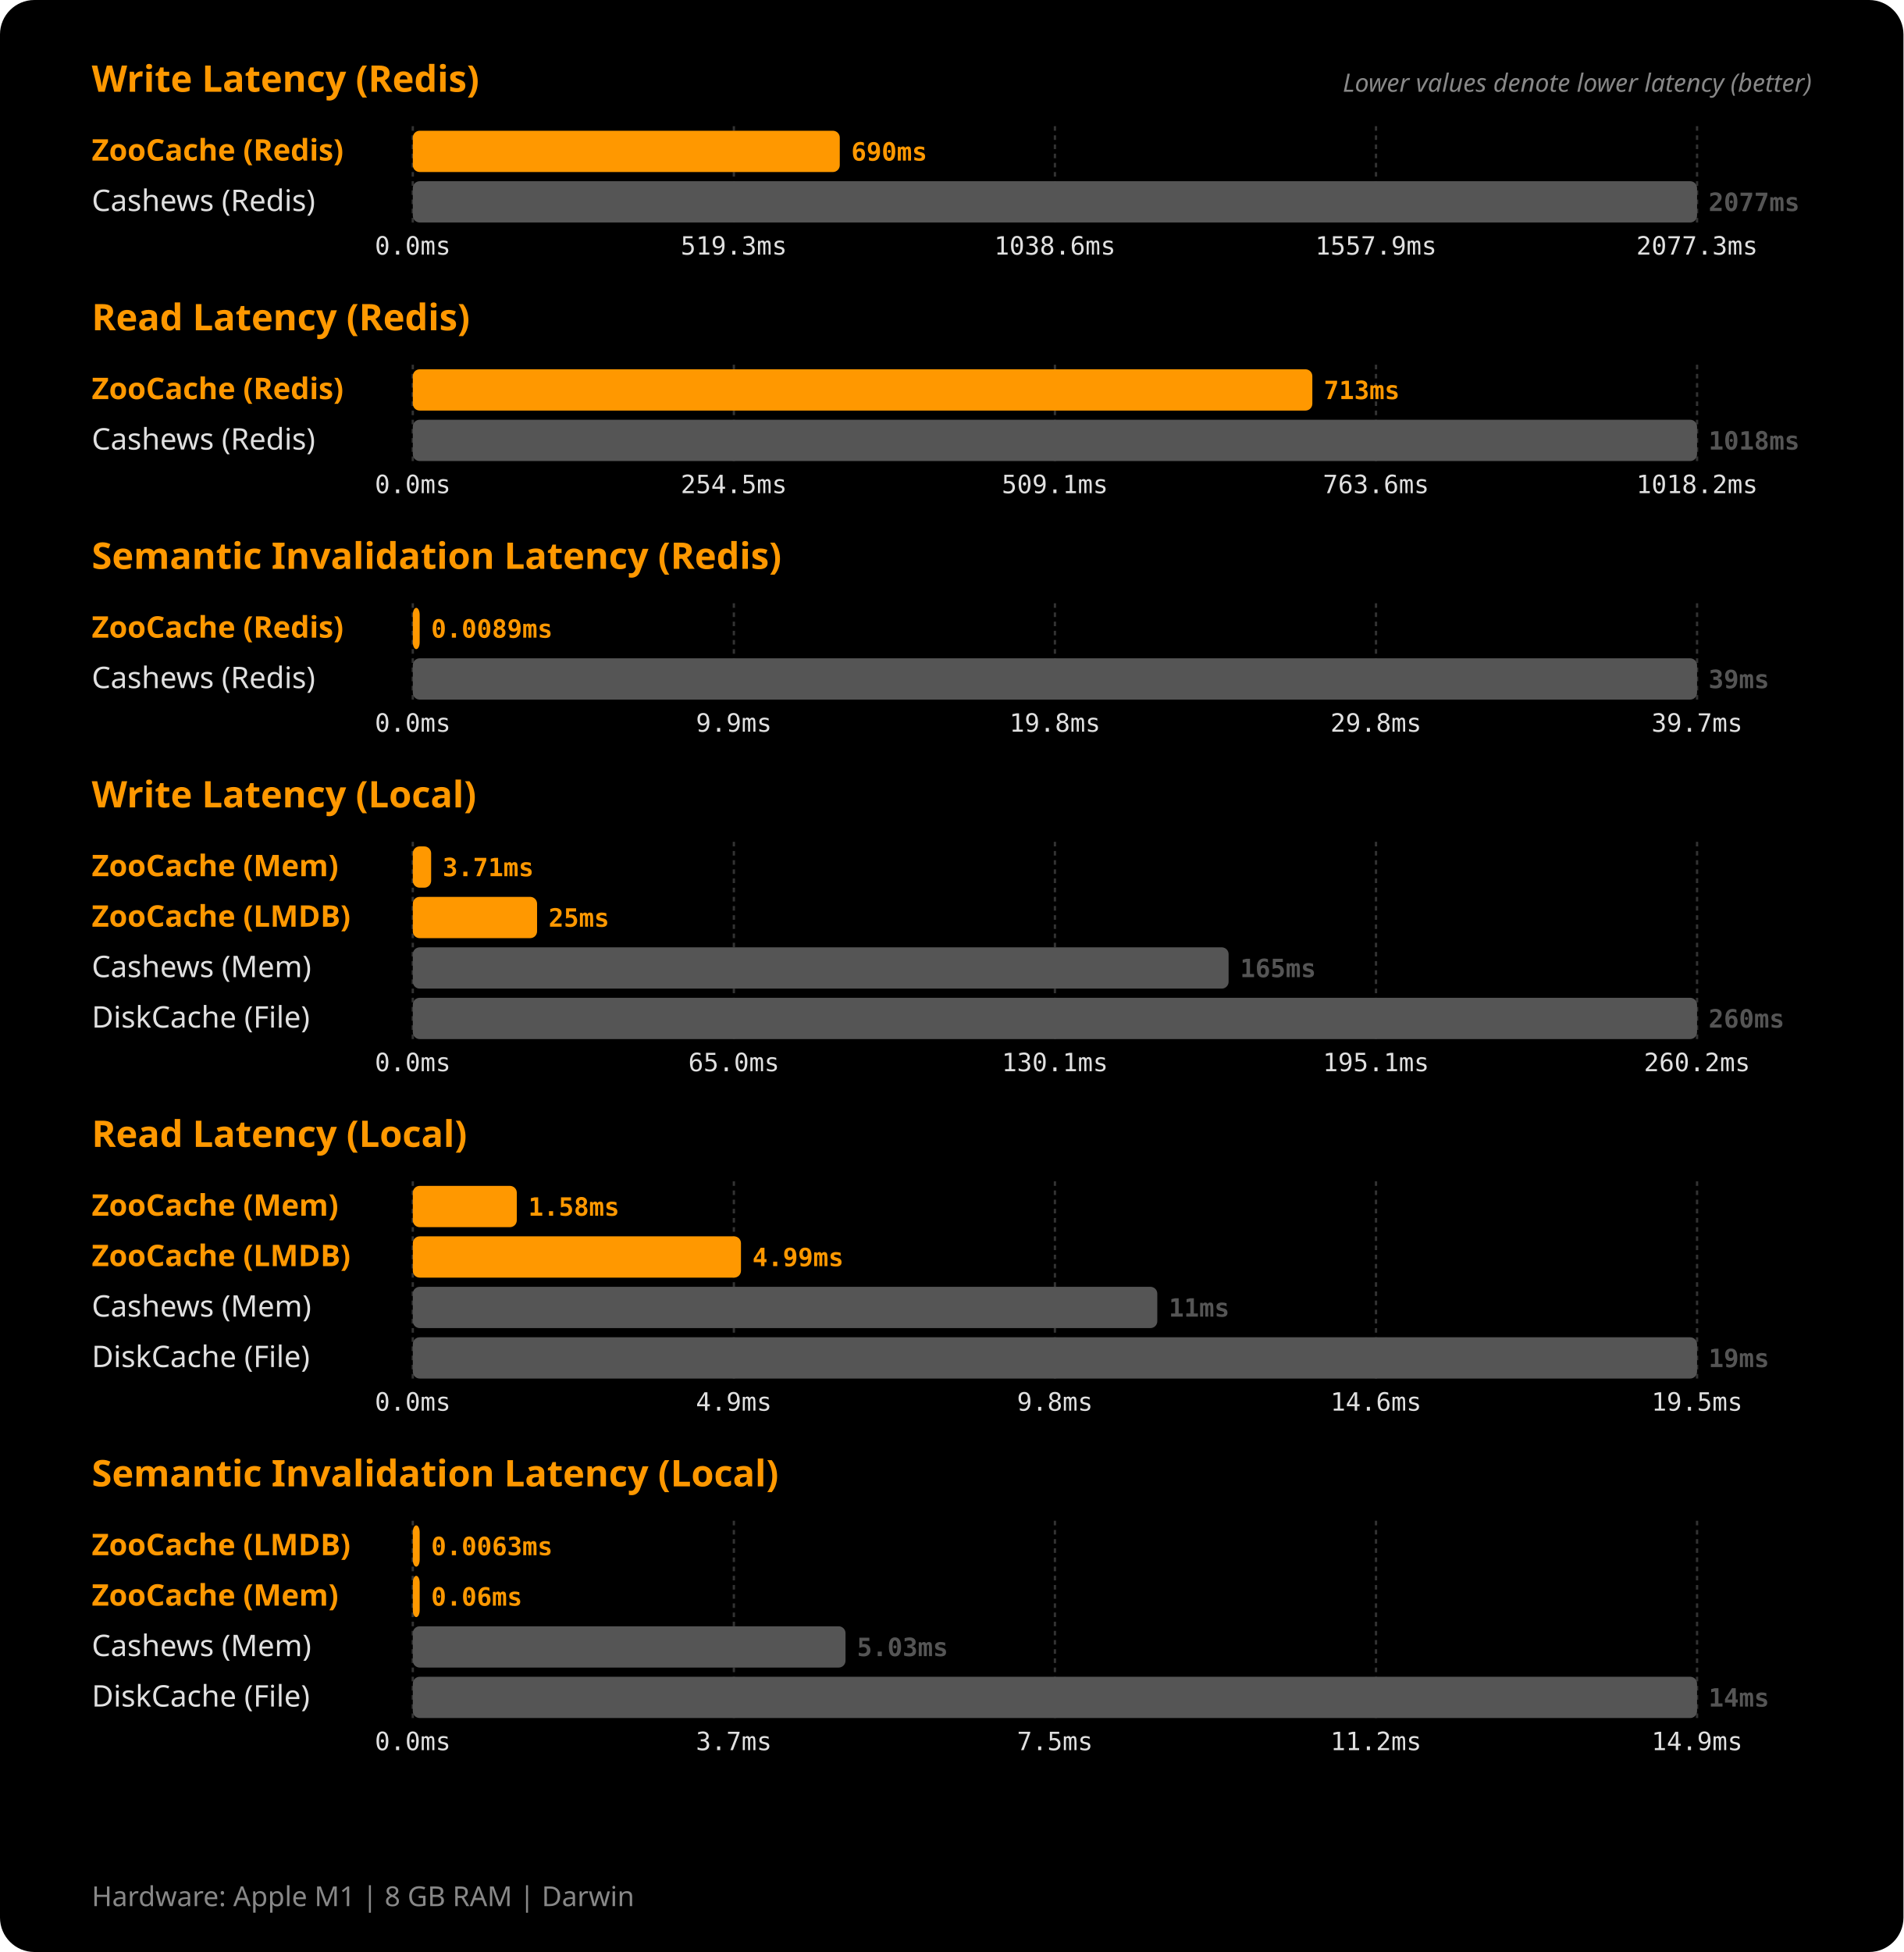
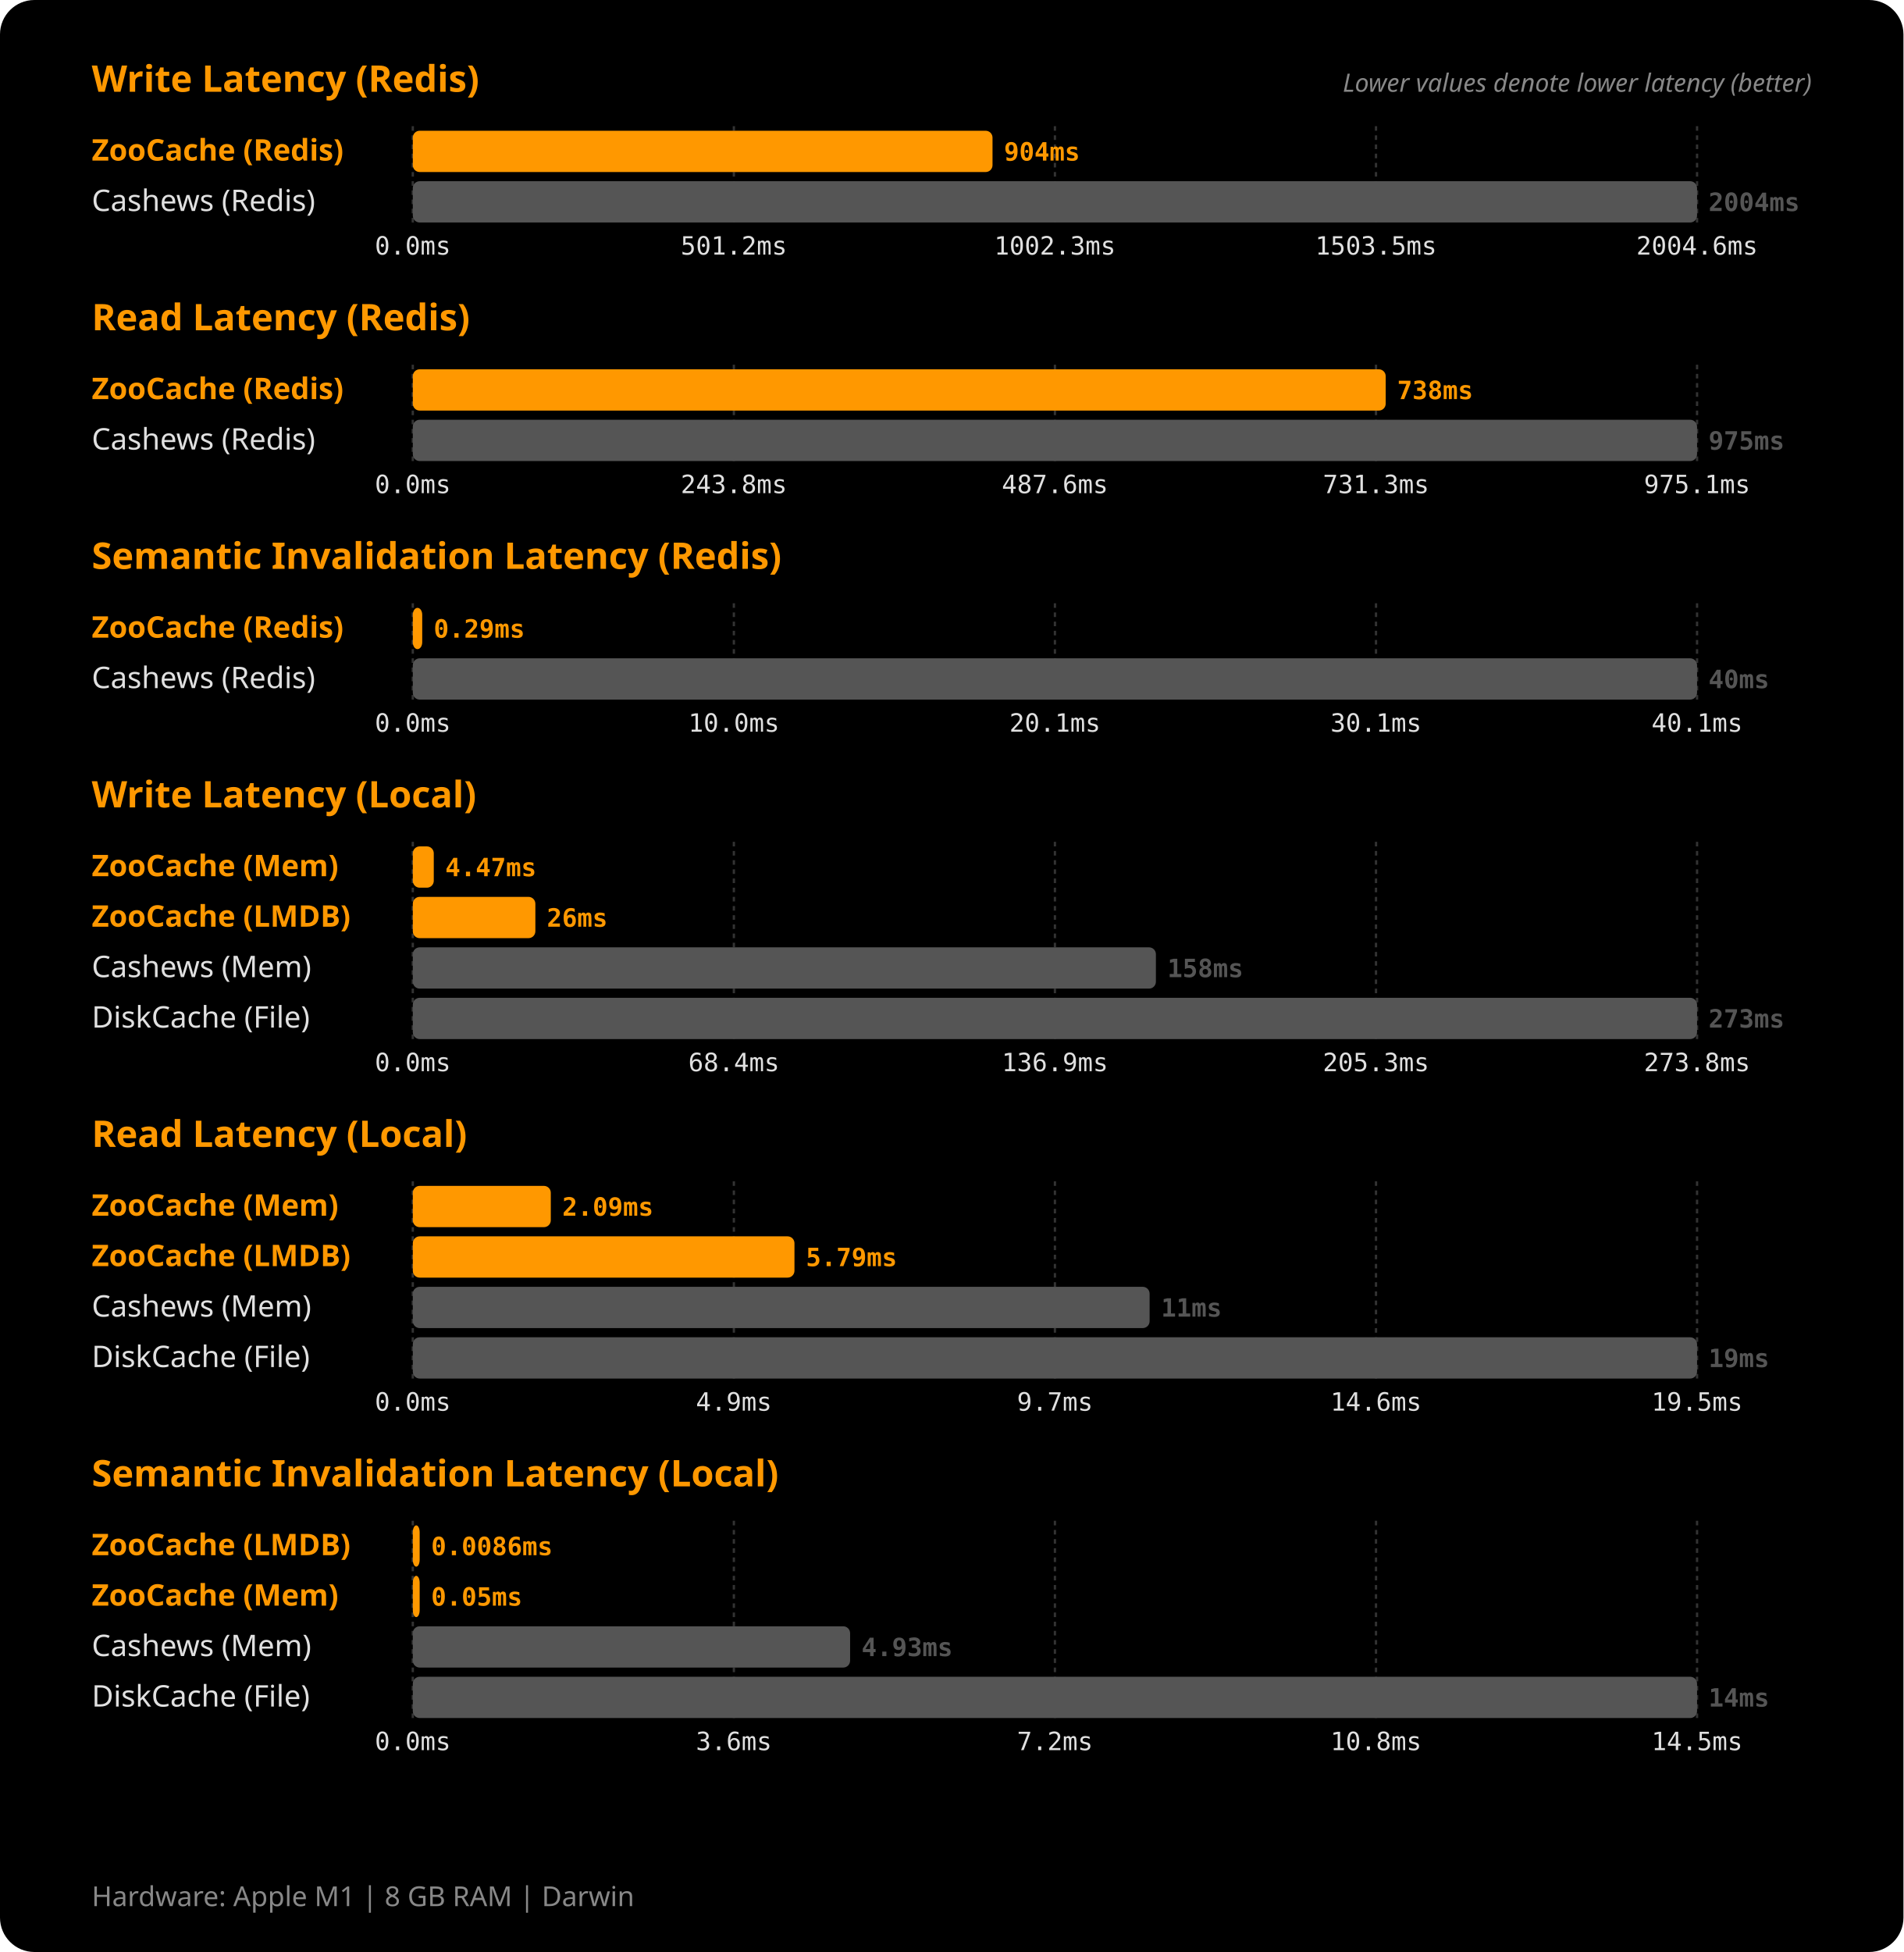
<svg xmlns="http://www.w3.org/2000/svg" width="830" height="851" viewBox="0 0 830 851">
  <style>
    .op-title { font-family: sans-serif; font-size: 16px; font-weight: bold; fill: #FF9800; }
    .better-label { font-family: sans-serif; font-size: 11px; font-style: italic; fill: #888; }
    .axis-label { font-family: monospace; font-size: 11px; fill: #E0E0E0; }
    .lib-label { font-family: sans-serif; font-size: 13px; fill: #E0E0E0; }
    .zc-label { font-family: sans-serif; font-size: 13px; font-weight: bold; fill: #FF9800; }
    .footer { font-family: sans-serif; font-size: 12px; fill: #888; }
  </style>
  <rect width="830" height="851" fill="#000000" rx="15" />
  <text x="790" y="40" class="better-label" text-anchor="end">Lower values denote lower latency (better)</text>
  <text x="40" y="40" class="op-title">Write Latency (Redis)</text>
  <line x1="180.0" y1="55" x2="180.0" y2="99" stroke="#333333" stroke-dasharray="2" />
  <text x="180.0" y="111" class="axis-label" text-anchor="middle">0.0ms</text>
  <line x1="320.0" y1="55" x2="320.0" y2="99" stroke="#333333" stroke-dasharray="2" />
-   <text x="320.0" y="111" class="axis-label" text-anchor="middle">519.3ms</text>
+   <text x="320.0" y="111" class="axis-label" text-anchor="middle">501.2ms</text>
  <line x1="460.0" y1="55" x2="460.0" y2="99" stroke="#333333" stroke-dasharray="2" />
-   <text x="460.0" y="111" class="axis-label" text-anchor="middle">1038.6ms</text>
+   <text x="460.0" y="111" class="axis-label" text-anchor="middle">1002.3ms</text>
  <line x1="600.0" y1="55" x2="600.0" y2="99" stroke="#333333" stroke-dasharray="2" />
-   <text x="600.0" y="111" class="axis-label" text-anchor="middle">1557.9ms</text>
+   <text x="600.0" y="111" class="axis-label" text-anchor="middle">1503.5ms</text>
  <line x1="740.0" y1="55" x2="740.0" y2="99" stroke="#333333" stroke-dasharray="2" />
-   <text x="740.0" y="111" class="axis-label" text-anchor="middle">2077.3ms</text>
+   <text x="740.0" y="111" class="axis-label" text-anchor="middle">2004.6ms</text>
  <text x="40" y="70" class="zc-label" text-anchor="start">ZooCache (Redis)</text>
-   <rect x="180" y="57" width="186.181" height="18" fill="#FF9800" rx="3">
+   <rect x="180" y="57" width="252.787" height="18" fill="#FF9800" rx="3">
    <animate attributeName="opacity" values="1;0.8;1" dur="2s" repeatCount="indefinite" />
  </rect>
-   <text x="371.181" y="70" class="axis-label" style="fill: #FF9800; font-weight: bold;">690ms</text>
+   <text x="437.787" y="70" class="axis-label" style="fill: #FF9800; font-weight: bold;">904ms</text>
  <text x="40" y="92" class="lib-label" text-anchor="start">Cashews (Redis)</text>
  <rect x="180" y="79" width="560.0" height="18" fill="#555555" rx="3">
  </rect>
-   <text x="745.0" y="92" class="axis-label" style="fill: #555555; font-weight: bold;">2077ms</text>
+   <text x="745.0" y="92" class="axis-label" style="fill: #555555; font-weight: bold;">2004ms</text>
  <text x="40" y="144" class="op-title">Read Latency (Redis)</text>
  <line x1="180.0" y1="159" x2="180.0" y2="203" stroke="#333333" stroke-dasharray="2" />
  <text x="180.0" y="215" class="axis-label" text-anchor="middle">0.0ms</text>
  <line x1="320.0" y1="159" x2="320.0" y2="203" stroke="#333333" stroke-dasharray="2" />
-   <text x="320.0" y="215" class="axis-label" text-anchor="middle">254.5ms</text>
+   <text x="320.0" y="215" class="axis-label" text-anchor="middle">243.8ms</text>
  <line x1="460.0" y1="159" x2="460.0" y2="203" stroke="#333333" stroke-dasharray="2" />
-   <text x="460.0" y="215" class="axis-label" text-anchor="middle">509.1ms</text>
+   <text x="460.0" y="215" class="axis-label" text-anchor="middle">487.6ms</text>
  <line x1="600.0" y1="159" x2="600.0" y2="203" stroke="#333333" stroke-dasharray="2" />
-   <text x="600.0" y="215" class="axis-label" text-anchor="middle">763.6ms</text>
+   <text x="600.0" y="215" class="axis-label" text-anchor="middle">731.3ms</text>
  <line x1="740.0" y1="159" x2="740.0" y2="203" stroke="#333333" stroke-dasharray="2" />
-   <text x="740.0" y="215" class="axis-label" text-anchor="middle">1018.2ms</text>
+   <text x="740.0" y="215" class="axis-label" text-anchor="middle">975.1ms</text>
  <text x="40" y="174" class="zc-label" text-anchor="start">ZooCache (Redis)</text>
-   <rect x="180" y="161" width="392.244" height="18" fill="#FF9800" rx="3">
+   <rect x="180" y="161" width="424.228" height="18" fill="#FF9800" rx="3">
    <animate attributeName="opacity" values="1;0.8;1" dur="2s" repeatCount="indefinite" />
  </rect>
-   <text x="577.244" y="174" class="axis-label" style="fill: #FF9800; font-weight: bold;">713ms</text>
+   <text x="609.228" y="174" class="axis-label" style="fill: #FF9800; font-weight: bold;">738ms</text>
  <text x="40" y="196" class="lib-label" text-anchor="start">Cashews (Redis)</text>
  <rect x="180" y="183" width="560.0" height="18" fill="#555555" rx="3">
  </rect>
-   <text x="745.0" y="196" class="axis-label" style="fill: #555555; font-weight: bold;">1018ms</text>
+   <text x="745.0" y="196" class="axis-label" style="fill: #555555; font-weight: bold;">975ms</text>
  <text x="40" y="248" class="op-title">Semantic Invalidation Latency (Redis)</text>
  <line x1="180.0" y1="263" x2="180.0" y2="307" stroke="#333333" stroke-dasharray="2" />
  <text x="180.0" y="319" class="axis-label" text-anchor="middle">0.0ms</text>
  <line x1="320.0" y1="263" x2="320.0" y2="307" stroke="#333333" stroke-dasharray="2" />
-   <text x="320.0" y="319" class="axis-label" text-anchor="middle">9.9ms</text>
+   <text x="320.0" y="319" class="axis-label" text-anchor="middle">10.0ms</text>
  <line x1="460.0" y1="263" x2="460.0" y2="307" stroke="#333333" stroke-dasharray="2" />
-   <text x="460.0" y="319" class="axis-label" text-anchor="middle">19.8ms</text>
+   <text x="460.0" y="319" class="axis-label" text-anchor="middle">20.1ms</text>
  <line x1="600.0" y1="263" x2="600.0" y2="307" stroke="#333333" stroke-dasharray="2" />
-   <text x="600.0" y="319" class="axis-label" text-anchor="middle">29.8ms</text>
+   <text x="600.0" y="319" class="axis-label" text-anchor="middle">30.1ms</text>
  <line x1="740.0" y1="263" x2="740.0" y2="307" stroke="#333333" stroke-dasharray="2" />
-   <text x="740.0" y="319" class="axis-label" text-anchor="middle">39.7ms</text>
+   <text x="740.0" y="319" class="axis-label" text-anchor="middle">40.1ms</text>
  <text x="40" y="278" class="zc-label" text-anchor="start">ZooCache (Redis)</text>
-   <rect x="180" y="265" width="3" height="18" fill="#FF9800" rx="3">
+   <rect x="180" y="265" width="4.11" height="18" fill="#FF9800" rx="3">
    <animate attributeName="opacity" values="1;0.8;1" dur="2s" repeatCount="indefinite" />
  </rect>
-   <text x="188" y="278" class="axis-label" style="fill: #FF9800; font-weight: bold;">0.0089ms</text>
+   <text x="189.11" y="278" class="axis-label" style="fill: #FF9800; font-weight: bold;">0.29ms</text>
  <text x="40" y="300" class="lib-label" text-anchor="start">Cashews (Redis)</text>
  <rect x="180" y="287" width="560.0" height="18" fill="#555555" rx="3">
  </rect>
-   <text x="745.0" y="300" class="axis-label" style="fill: #555555; font-weight: bold;">39ms</text>
+   <text x="745.0" y="300" class="axis-label" style="fill: #555555; font-weight: bold;">40ms</text>
  <text x="40" y="352" class="op-title">Write Latency (Local)</text>
  <line x1="180.0" y1="367" x2="180.0" y2="455" stroke="#333333" stroke-dasharray="2" />
  <text x="180.0" y="467" class="axis-label" text-anchor="middle">0.0ms</text>
  <line x1="320.0" y1="367" x2="320.0" y2="455" stroke="#333333" stroke-dasharray="2" />
-   <text x="320.0" y="467" class="axis-label" text-anchor="middle">65.0ms</text>
+   <text x="320.0" y="467" class="axis-label" text-anchor="middle">68.4ms</text>
  <line x1="460.0" y1="367" x2="460.0" y2="455" stroke="#333333" stroke-dasharray="2" />
-   <text x="460.0" y="467" class="axis-label" text-anchor="middle">130.1ms</text>
+   <text x="460.0" y="467" class="axis-label" text-anchor="middle">136.9ms</text>
  <line x1="600.0" y1="367" x2="600.0" y2="455" stroke="#333333" stroke-dasharray="2" />
-   <text x="600.0" y="467" class="axis-label" text-anchor="middle">195.1ms</text>
+   <text x="600.0" y="467" class="axis-label" text-anchor="middle">205.3ms</text>
  <line x1="740.0" y1="367" x2="740.0" y2="455" stroke="#333333" stroke-dasharray="2" />
-   <text x="740.0" y="467" class="axis-label" text-anchor="middle">260.2ms</text>
+   <text x="740.0" y="467" class="axis-label" text-anchor="middle">273.8ms</text>
  <text x="40" y="382" class="zc-label" text-anchor="start">ZooCache (Mem)</text>
-   <rect x="180" y="369" width="7.996" height="18" fill="#FF9800" rx="3">
+   <rect x="180" y="369" width="9.147" height="18" fill="#FF9800" rx="3">
    <animate attributeName="opacity" values="1;0.8;1" dur="2s" repeatCount="indefinite" />
  </rect>
-   <text x="192.996" y="382" class="axis-label" style="fill: #FF9800; font-weight: bold;">3.71ms</text>
+   <text x="194.147" y="382" class="axis-label" style="fill: #FF9800; font-weight: bold;">4.47ms</text>
  <text x="40" y="404" class="zc-label" text-anchor="start">ZooCache (LMDB)</text>
-   <rect x="180" y="391" width="54.188" height="18" fill="#FF9800" rx="3">
+   <rect x="180" y="391" width="53.446" height="18" fill="#FF9800" rx="3">
    <animate attributeName="opacity" values="1;0.8;1" dur="2s" repeatCount="indefinite" />
  </rect>
-   <text x="239.188" y="404" class="axis-label" style="fill: #FF9800; font-weight: bold;">25ms</text>
+   <text x="238.446" y="404" class="axis-label" style="fill: #FF9800; font-weight: bold;">26ms</text>
  <text x="40" y="426" class="lib-label" text-anchor="start">Cashews (Mem)</text>
-   <rect x="180" y="413" width="355.731" height="18" fill="#555555" rx="3">
+   <rect x="180" y="413" width="324.029" height="18" fill="#555555" rx="3">
  </rect>
-   <text x="540.731" y="426" class="axis-label" style="fill: #555555; font-weight: bold;">165ms</text>
+   <text x="509.029" y="426" class="axis-label" style="fill: #555555; font-weight: bold;">158ms</text>
  <text x="40" y="448" class="lib-label" text-anchor="start">DiskCache (File)</text>
  <rect x="180" y="435" width="560.0" height="18" fill="#555555" rx="3">
  </rect>
-   <text x="745.0" y="448" class="axis-label" style="fill: #555555; font-weight: bold;">260ms</text>
+   <text x="745.0" y="448" class="axis-label" style="fill: #555555; font-weight: bold;">273ms</text>
  <text x="40" y="500" class="op-title">Read Latency (Local)</text>
  <line x1="180.0" y1="515" x2="180.0" y2="603" stroke="#333333" stroke-dasharray="2" />
  <text x="180.0" y="615" class="axis-label" text-anchor="middle">0.0ms</text>
  <line x1="320.0" y1="515" x2="320.0" y2="603" stroke="#333333" stroke-dasharray="2" />
  <text x="320.0" y="615" class="axis-label" text-anchor="middle">4.9ms</text>
  <line x1="460.0" y1="515" x2="460.0" y2="603" stroke="#333333" stroke-dasharray="2" />
-   <text x="460.0" y="615" class="axis-label" text-anchor="middle">9.8ms</text>
+   <text x="460.0" y="615" class="axis-label" text-anchor="middle">9.7ms</text>
  <line x1="600.0" y1="515" x2="600.0" y2="603" stroke="#333333" stroke-dasharray="2" />
  <text x="600.0" y="615" class="axis-label" text-anchor="middle">14.6ms</text>
  <line x1="740.0" y1="515" x2="740.0" y2="603" stroke="#333333" stroke-dasharray="2" />
  <text x="740.0" y="615" class="axis-label" text-anchor="middle">19.5ms</text>
  <text x="40" y="530" class="zc-label" text-anchor="start">ZooCache (Mem)</text>
-   <rect x="180" y="517" width="45.35" height="18" fill="#FF9800" rx="3">
+   <rect x="180" y="517" width="60.173" height="18" fill="#FF9800" rx="3">
    <animate attributeName="opacity" values="1;0.8;1" dur="2s" repeatCount="indefinite" />
  </rect>
-   <text x="230.35" y="530" class="axis-label" style="fill: #FF9800; font-weight: bold;">1.58ms</text>
+   <text x="245.173" y="530" class="axis-label" style="fill: #FF9800; font-weight: bold;">2.09ms</text>
  <text x="40" y="552" class="zc-label" text-anchor="start">ZooCache (LMDB)</text>
-   <rect x="180" y="539" width="143.101" height="18" fill="#FF9800" rx="3">
+   <rect x="180" y="539" width="166.427" height="18" fill="#FF9800" rx="3">
    <animate attributeName="opacity" values="1;0.8;1" dur="2s" repeatCount="indefinite" />
  </rect>
-   <text x="328.101" y="552" class="axis-label" style="fill: #FF9800; font-weight: bold;">4.99ms</text>
+   <text x="351.427" y="552" class="axis-label" style="fill: #FF9800; font-weight: bold;">5.79ms</text>
  <text x="40" y="574" class="lib-label" text-anchor="start">Cashews (Mem)</text>
-   <rect x="180" y="561" width="324.636" height="18" fill="#555555" rx="3">
+   <rect x="180" y="561" width="321.284" height="18" fill="#555555" rx="3">
  </rect>
-   <text x="509.636" y="574" class="axis-label" style="fill: #555555; font-weight: bold;">11ms</text>
+   <text x="506.284" y="574" class="axis-label" style="fill: #555555; font-weight: bold;">11ms</text>
  <text x="40" y="596" class="lib-label" text-anchor="start">DiskCache (File)</text>
  <rect x="180" y="583" width="560.0" height="18" fill="#555555" rx="3">
  </rect>
  <text x="745.0" y="596" class="axis-label" style="fill: #555555; font-weight: bold;">19ms</text>
  <text x="40" y="648" class="op-title">Semantic Invalidation Latency (Local)</text>
  <line x1="180.0" y1="663" x2="180.0" y2="751" stroke="#333333" stroke-dasharray="2" />
  <text x="180.0" y="763" class="axis-label" text-anchor="middle">0.0ms</text>
  <line x1="320.0" y1="663" x2="320.0" y2="751" stroke="#333333" stroke-dasharray="2" />
-   <text x="320.0" y="763" class="axis-label" text-anchor="middle">3.7ms</text>
+   <text x="320.0" y="763" class="axis-label" text-anchor="middle">3.6ms</text>
  <line x1="460.0" y1="663" x2="460.0" y2="751" stroke="#333333" stroke-dasharray="2" />
-   <text x="460.0" y="763" class="axis-label" text-anchor="middle">7.5ms</text>
+   <text x="460.0" y="763" class="axis-label" text-anchor="middle">7.2ms</text>
  <line x1="600.0" y1="663" x2="600.0" y2="751" stroke="#333333" stroke-dasharray="2" />
-   <text x="600.0" y="763" class="axis-label" text-anchor="middle">11.2ms</text>
+   <text x="600.0" y="763" class="axis-label" text-anchor="middle">10.8ms</text>
  <line x1="740.0" y1="663" x2="740.0" y2="751" stroke="#333333" stroke-dasharray="2" />
-   <text x="740.0" y="763" class="axis-label" text-anchor="middle">14.9ms</text>
+   <text x="740.0" y="763" class="axis-label" text-anchor="middle">14.5ms</text>
  <text x="40" y="678" class="zc-label" text-anchor="start">ZooCache (LMDB)</text>
  <rect x="180" y="665" width="3" height="18" fill="#FF9800" rx="3">
    <animate attributeName="opacity" values="1;0.8;1" dur="2s" repeatCount="indefinite" />
  </rect>
-   <text x="188" y="678" class="axis-label" style="fill: #FF9800; font-weight: bold;">0.0063ms</text>
+   <text x="188" y="678" class="axis-label" style="fill: #FF9800; font-weight: bold;">0.0086ms</text>
  <text x="40" y="700" class="zc-label" text-anchor="start">ZooCache (Mem)</text>
  <rect x="180" y="687" width="3" height="18" fill="#FF9800" rx="3">
    <animate attributeName="opacity" values="1;0.8;1" dur="2s" repeatCount="indefinite" />
  </rect>
-   <text x="188" y="700" class="axis-label" style="fill: #FF9800; font-weight: bold;">0.06ms</text>
+   <text x="188" y="700" class="axis-label" style="fill: #FF9800; font-weight: bold;">0.05ms</text>
  <text x="40" y="722" class="lib-label" text-anchor="start">Cashews (Mem)</text>
-   <rect x="180" y="709" width="188.688" height="18" fill="#555555" rx="3">
+   <rect x="180" y="709" width="190.683" height="18" fill="#555555" rx="3">
  </rect>
-   <text x="373.688" y="722" class="axis-label" style="fill: #555555; font-weight: bold;">5.03ms</text>
+   <text x="375.683" y="722" class="axis-label" style="fill: #555555; font-weight: bold;">4.93ms</text>
  <text x="40" y="744" class="lib-label" text-anchor="start">DiskCache (File)</text>
  <rect x="180" y="731" width="560.0" height="18" fill="#555555" rx="3">
  </rect>
  <text x="745.0" y="744" class="axis-label" style="fill: #555555; font-weight: bold;">14ms</text>
  <text x="40" y="831" class="footer">Hardware: Apple M1 | 8 GB RAM | Darwin</text>
</svg>
